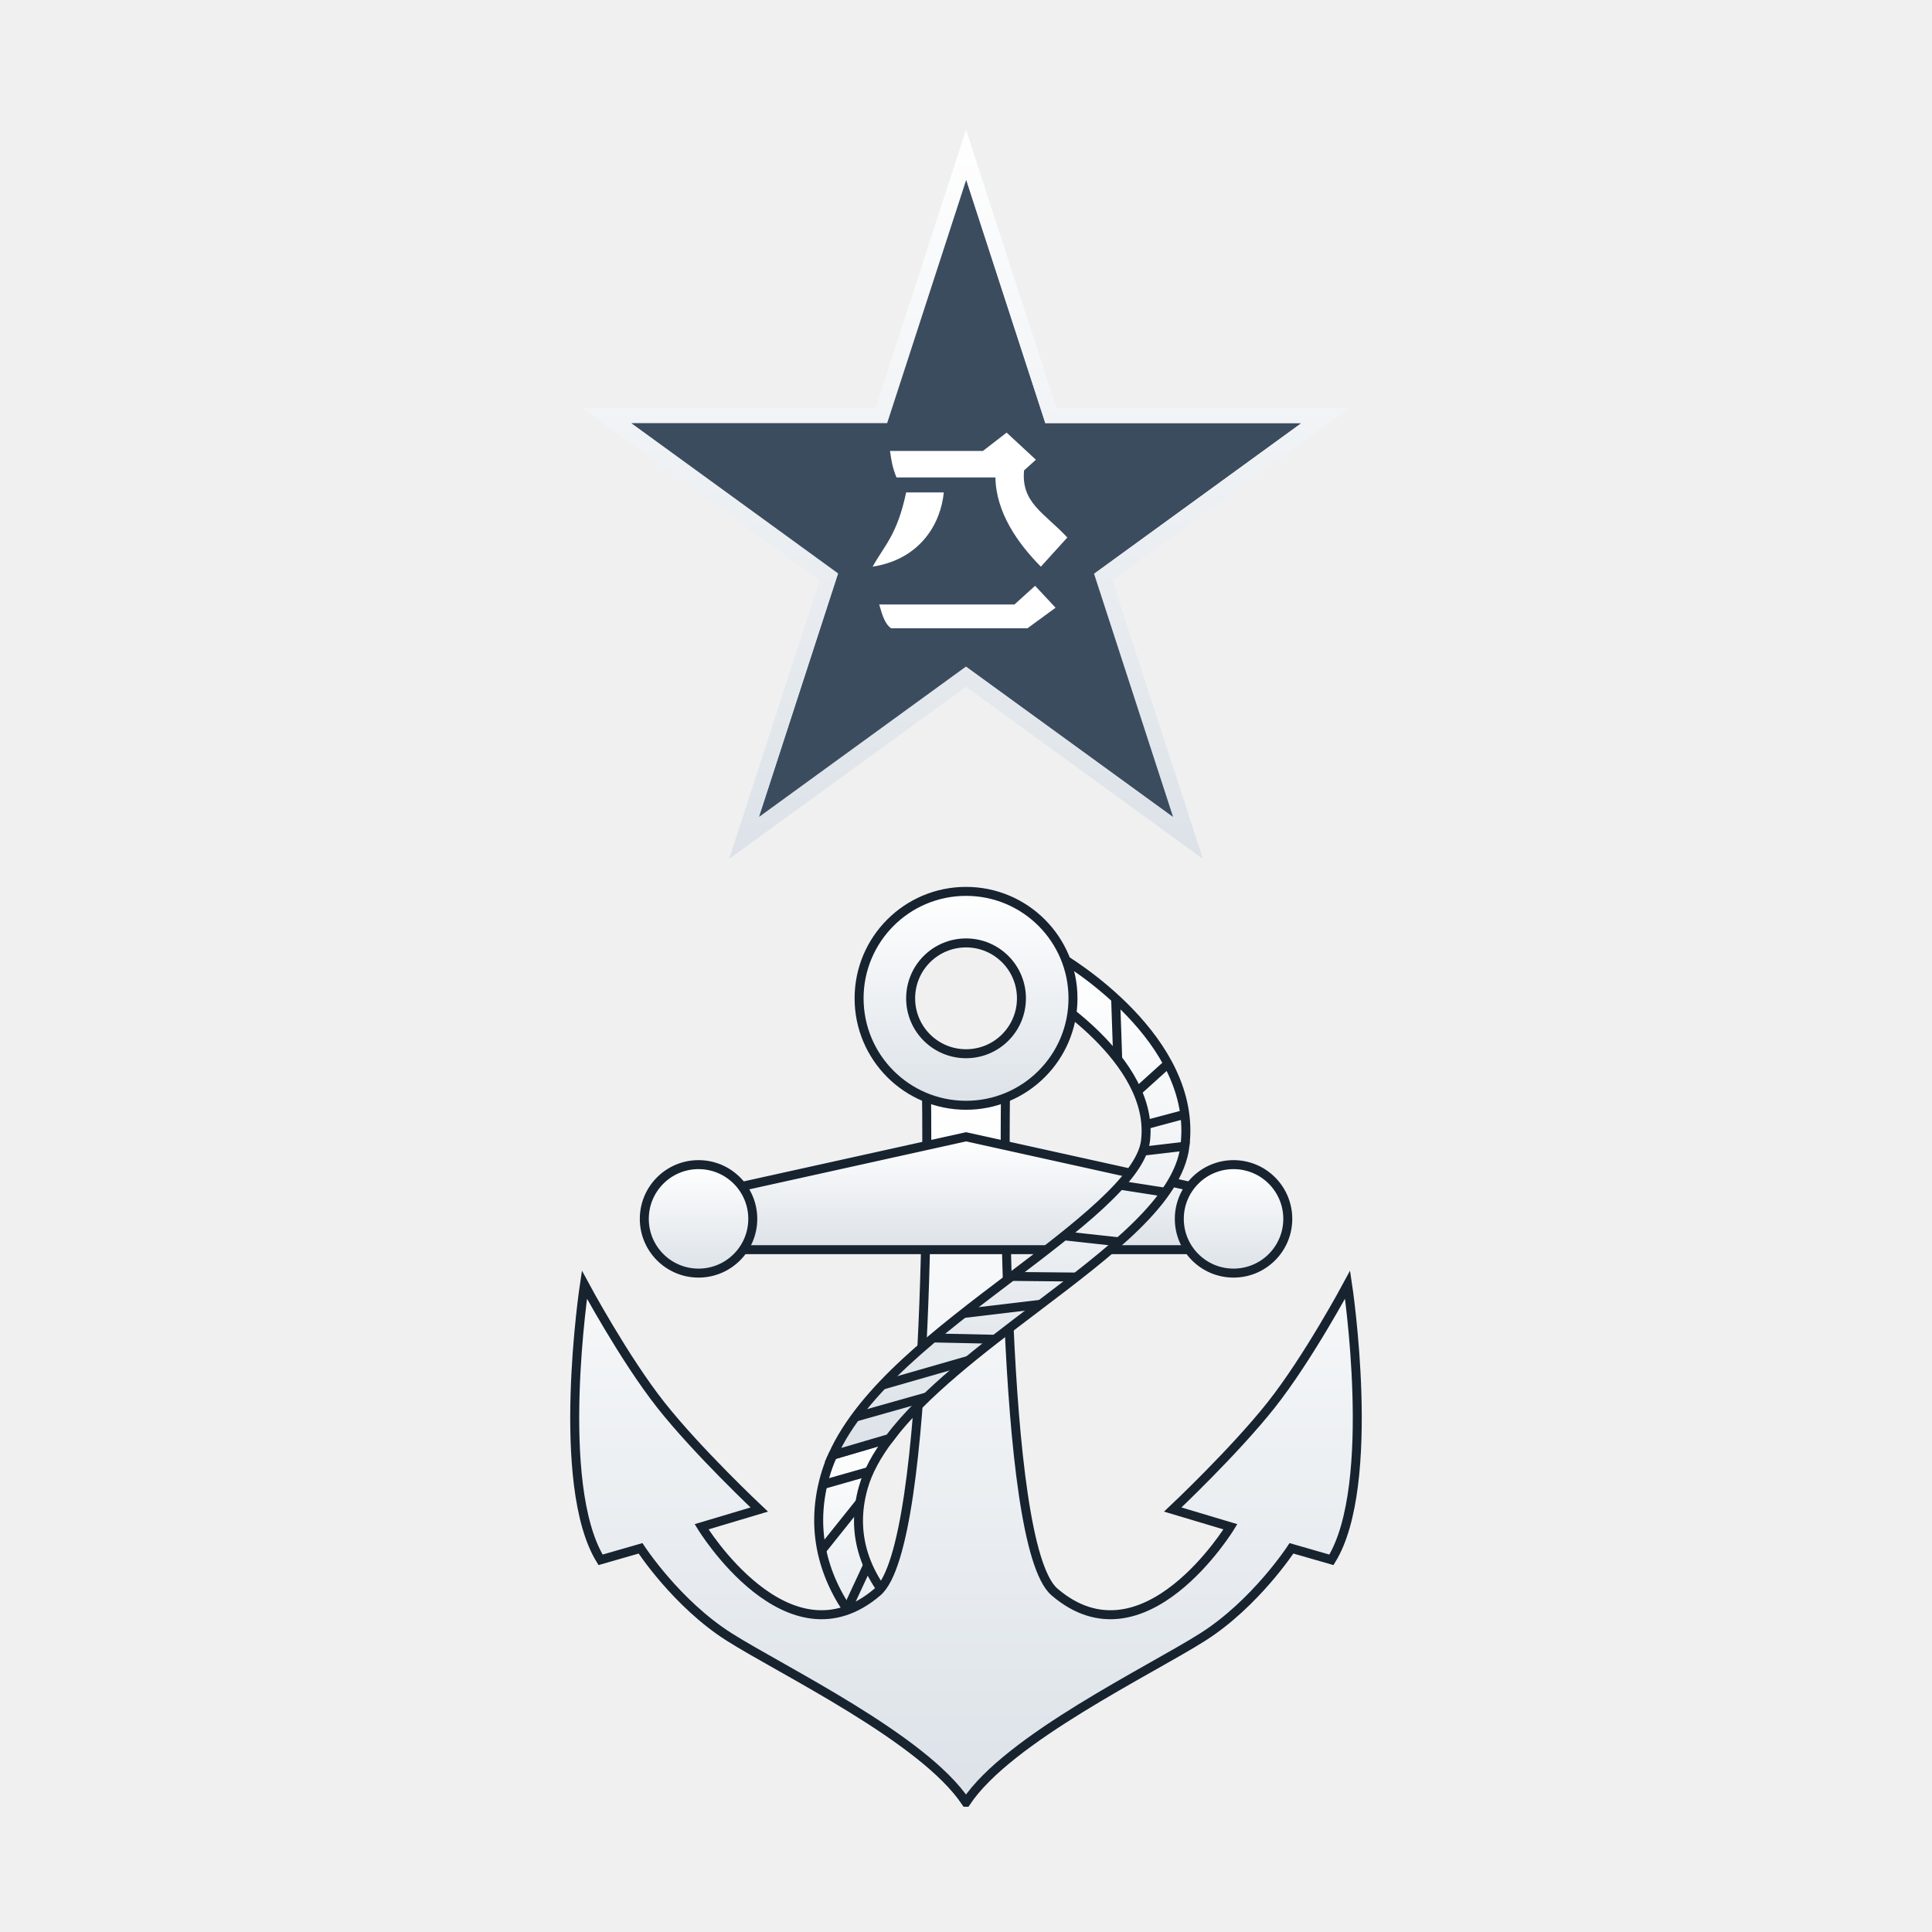
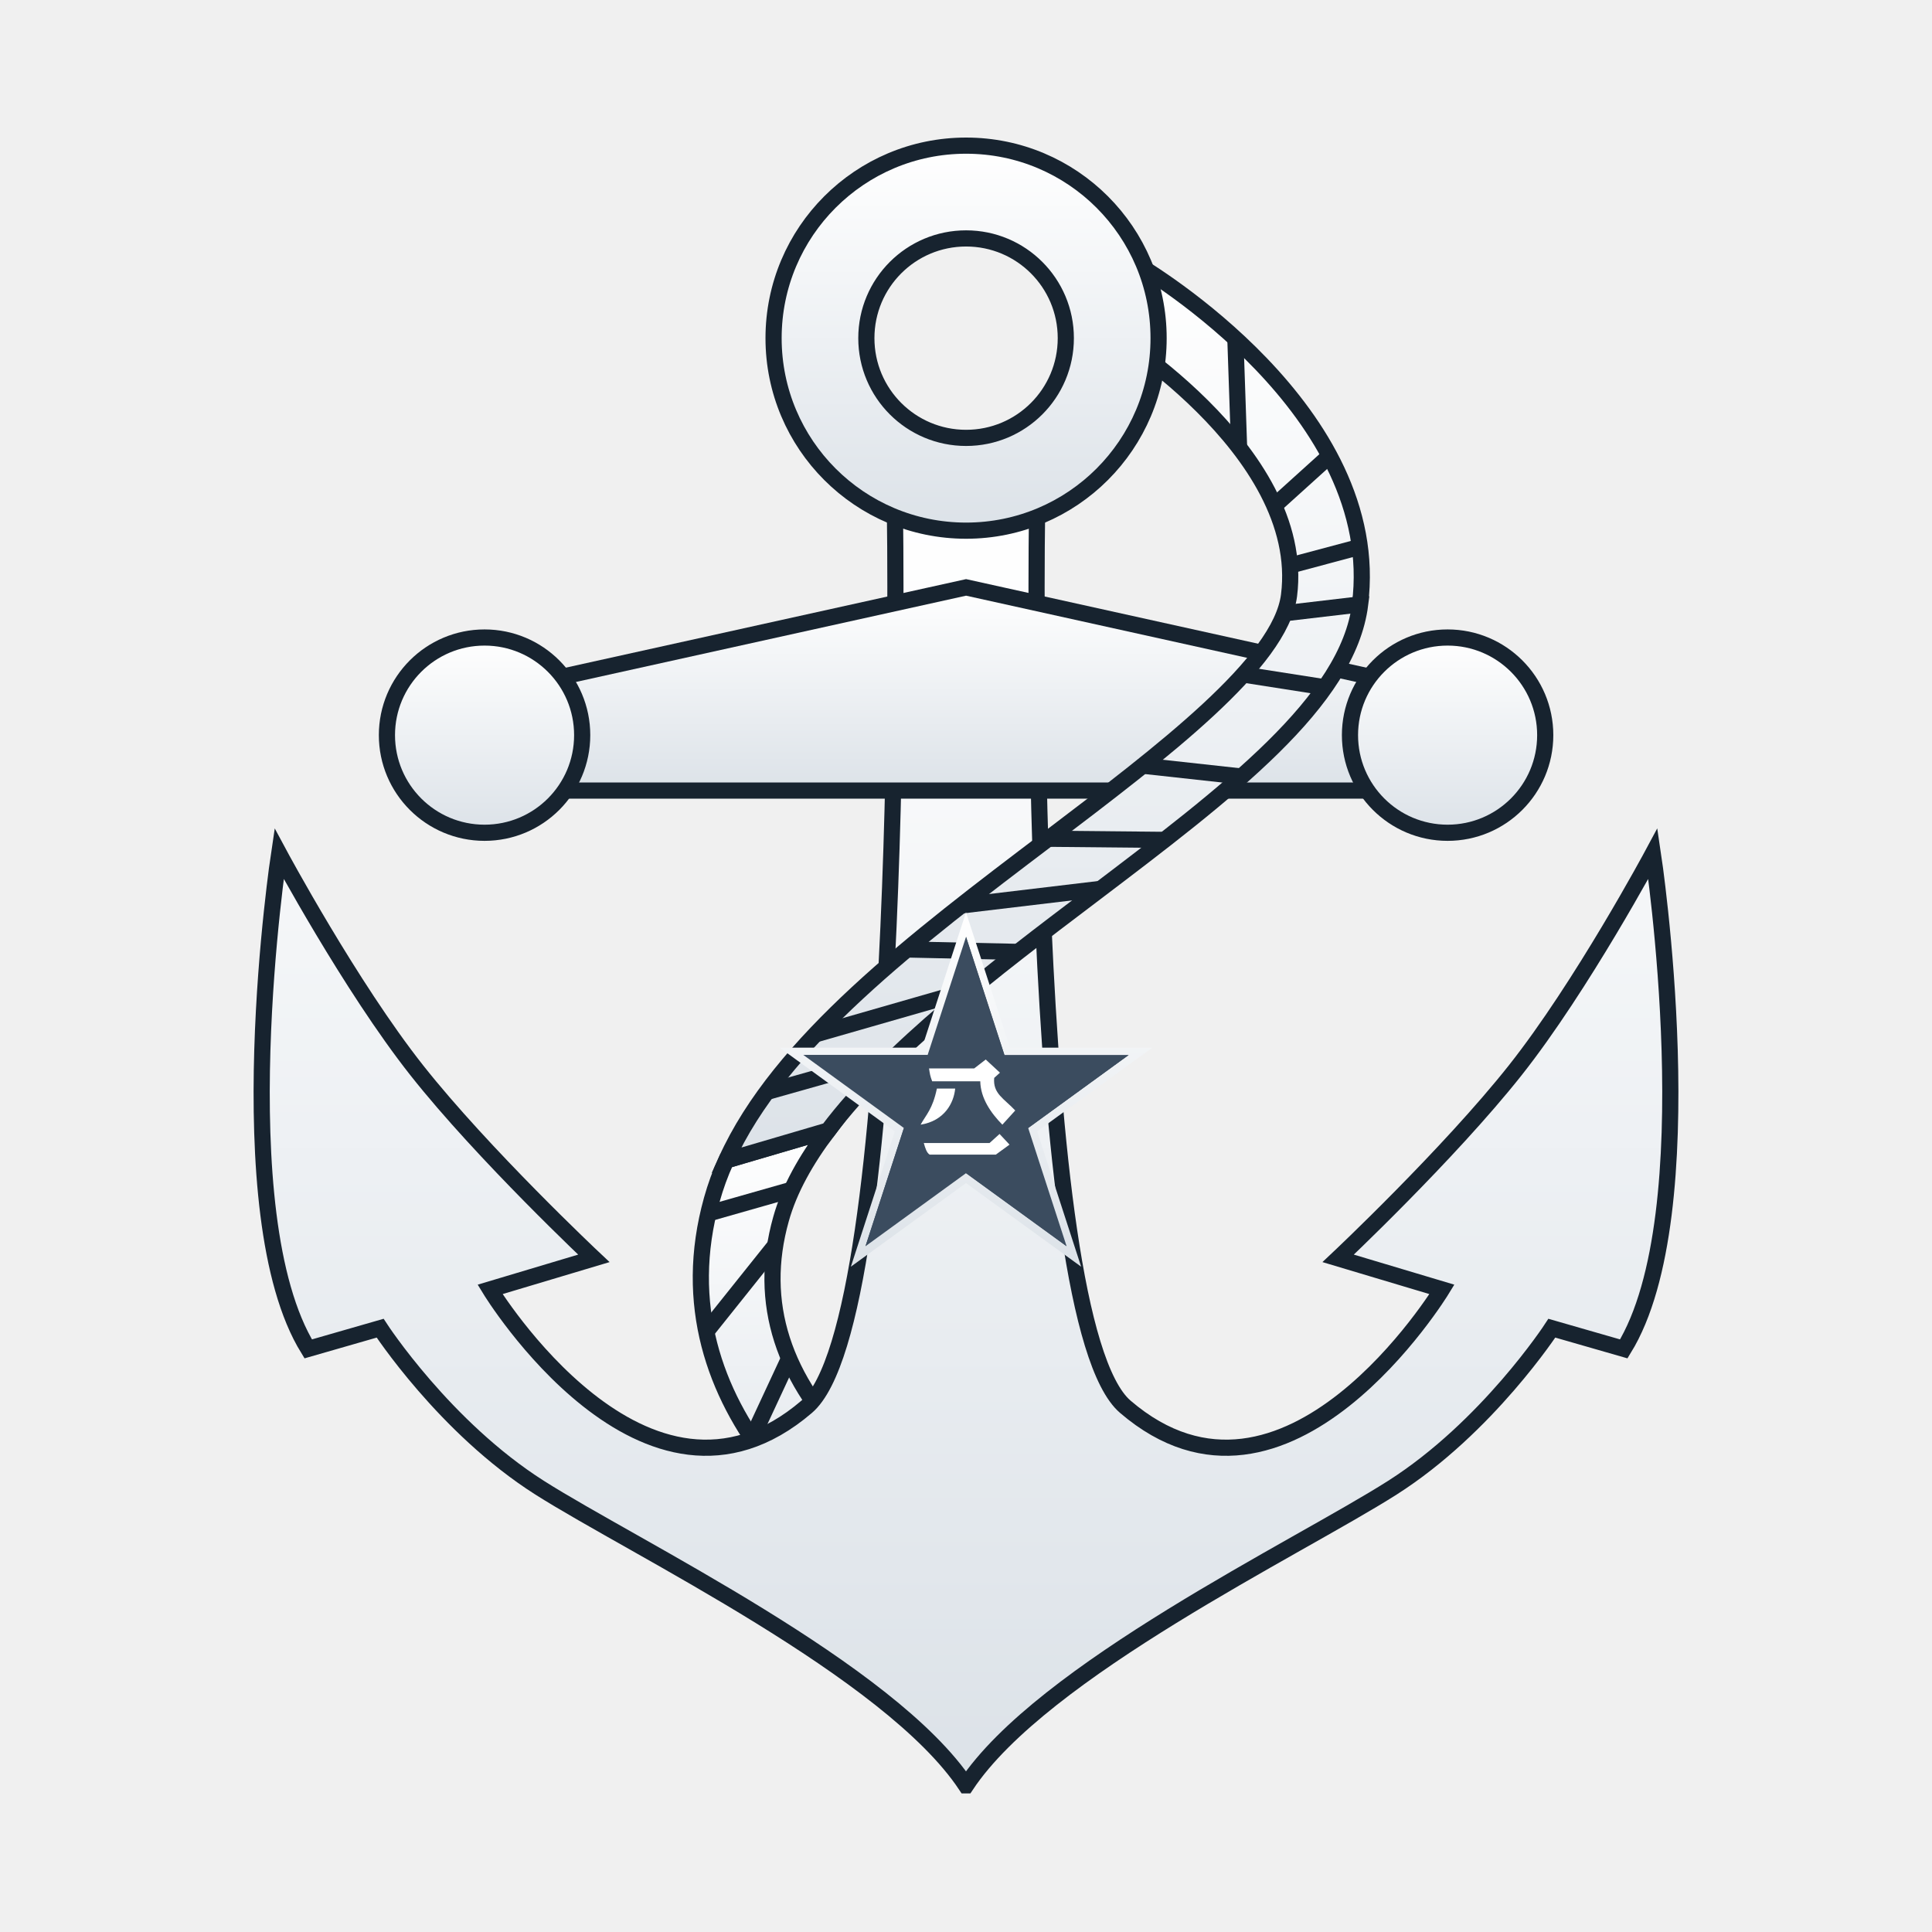
<svg xmlns="http://www.w3.org/2000/svg" width="256" height="256" viewBox="0 0 256 256">
  <defs>
    <linearGradient id="white" x1="0" y1="0" x2="0" y2="1">
      <stop stop-color="#ffffff" />
      <stop offset="1" stop-color="#dce2e8" />
    </linearGradient>
  </defs>
-   <svg x="16" y="16" width="224" height="224" viewBox="117.941 128.21 89.149 188.26" preserveAspectRatio="xMidYMid meet">
-     <g id="b">
-       <path id="c" d="M205.21,160.23l-69.07,50.18,26.38-81.2,26.38,81.2-69.07-50.18" fill="url(#white)" />
-       <path id="d" d="M199.8,161.9l-60.31,43.82,23.04-70.9,23.04,70.9-60.31-43.82" fill="#3b4c5f" />
-       <polygon points="139.49 205.72 162.52 174.27 148.29 178.64 139.49 205.72" fill="#3b4c5f" />
-       <polygon points="125.25 161.9 162.52 174.27 153.73 161.9 125.25 161.9" fill="#3b4c5f" />
-       <polygon points="162.52 134.83 162.52 174.27 171.32 161.9 162.52 134.83" fill="#3b4c5f" />
-       <polygon points="199.8 161.9 162.52 174.27 176.76 178.64 199.8 161.9" fill="#3b4c5f" />
-       <polygon points="185.57 205.72 162.52 174.27 162.52 188.98 185.57 205.72" fill="#3b4c5f" />
-       <path id="e" d="M152.12,177.87c5.43-.86,7.61-4.94,7.92-8.27h-4.19c-1,4.75-2.44,5.92-3.73,8.27h0Z" fill="#ffffff" />
-       <path id="f" d="M154.05,164.98c.18,1.2,.25,1.75,.72,2.95h11.02c.07,3.9,2.46,7.3,5.06,9.94l2.95-3.25c-2.58-2.76-5.15-3.85-4.82-7.47l1.32-1.19-3.26-3.02-2.64,2.04h-10.35Z" fill="#ffffff" />
-       <path id="g" d="M152.85,182.08h15.06l2.3-2.08,2.28,2.44-3.13,2.29h-15.18c-.67-.44-.98-1.42-1.33-2.65h0Z" fill="#ffffff" />
-     </g>
+   <svg x="16" y="16" width="224" height="224" viewBox="117.366 212.49 90.298 104.585" preserveAspectRatio="xMidYMid meet">
    <g>
      <g>
        <path d="M163.4,300.05l-1.76,4.06c-6.72-2.92-18.48-11.87-14.85-24.87,.23-.82,.52-1.63,.89-2.43l6.3-1.85c-1.37,1.82-2.4,3.65-2.91,5.48-1.45,5.16,.1,9.97,4.58,14.31,3.57,3.45,7.72,5.29,7.76,5.3Z" fill="url(#white)" stroke="#17232f" stroke-miterlimit="10" />
        <line x1="151.74" y1="278.62" x2="146.58" y2="280.09" fill="url(#white)" stroke="#17232f" stroke-miterlimit="10" />
        <line x1="150.71" y1="282.07" x2="146.45" y2="287.4" fill="url(#white)" stroke="#17232f" stroke-miterlimit="10" />
        <line x1="151.57" y1="289.06" x2="149.16" y2="294.24" fill="url(#white)" stroke="#17232f" stroke-miterlimit="10" />
      </g>
      <path d="M162.52,315.47c4.72-7.11,20.49-14.67,26.37-18.41,5.88-3.74,9.87-9.87,9.87-9.87l4.45,1.28c5.17-8.38,1.8-30.64,1.8-30.64,0,0-4.4,8.21-8.52,13.41s-10.95,11.63-10.95,11.63l6.42,1.92s-9.62,15.81-19.59,7.26c-6.22-5.33-5.46-55.36-5.46-55.36h-8.79s.75,50.04-5.46,55.36c-9.97,8.55-19.59-7.26-19.59-7.26l6.42-1.92s-6.84-6.43-10.95-11.63-8.52-13.41-8.52-13.41c0,0-3.37,22.26,1.8,30.64l4.45-1.28s3.99,6.14,9.87,9.87,21.65,11.3,26.37,18.41Z" fill="url(#white)" stroke="#17232f" stroke-miterlimit="10" />
      <polygon points="190.61 253.93 193.13 248.13 162.52 241.36 131.91 248.13 134.43 253.93 190.61 253.93" fill="url(#white)" stroke="#17232f" stroke-miterlimit="10" />
      <circle cx="132.73" cy="250.5" r="6.04" fill="url(#white)" stroke="#17232f" stroke-miterlimit="10" />
      <circle cx="192.31" cy="250.5" r="6.04" fill="url(#white)" stroke="#17232f" stroke-miterlimit="10" />
      <g>
        <path d="M186.9,242.41c-.76,6.01-8.11,11.58-16.62,18.03-5.96,4.51-12.5,9.47-16.3,14.52l-6.3,1.85c3.28-7.3,11.72-13.69,19.92-19.9,7.06-5.36,14.38-10.9,14.9-15.06,1.15-9.04-11.56-16.61-11.68-16.68l2.23-3.83c.63,.37,15.37,9.13,13.84,21.07Z" fill="url(#white)" stroke="#17232f" stroke-miterlimit="10" />
        <line x1="179.18" y1="225.97" x2="179.41" y2="232.71" fill="none" stroke="#17232f" stroke-miterlimit="10" />
        <line x1="185.01" y1="233.22" x2="181.59" y2="236.31" fill="none" stroke="#17232f" stroke-miterlimit="10" />
        <line x1="186.89" y1="238.85" x2="182.55" y2="240.01" fill="none" stroke="#17232f" stroke-miterlimit="10" />
        <line x1="186.9" y1="242.41" x2="182.22" y2="242.96" fill="none" stroke="#17232f" stroke-miterlimit="10" />
        <line x1="184.72" y1="247.54" x2="179.67" y2="246.75" fill="none" stroke="#17232f" stroke-miterlimit="10" />
        <line x1="179.56" y1="253.06" x2="173.45" y2="252.39" fill="none" stroke="#17232f" stroke-miterlimit="10" />
        <line x1="174.79" y1="256.98" x2="167.6" y2="256.91" fill="none" stroke="#17232f" stroke-miterlimit="10" />
        <line x1="170.84" y1="260.01" x2="162.21" y2="261.04" fill="none" stroke="#17232f" stroke-miterlimit="10" />
        <line x1="165.74" y1="263.91" x2="158.86" y2="263.76" fill="none" stroke="#17232f" stroke-miterlimit="10" />
        <line x1="162.82" y1="266.25" x2="153.21" y2="269.01" fill="none" stroke="#17232f" stroke-miterlimit="10" />
        <line x1="158.18" y1="270.32" x2="150.21" y2="272.57" fill="none" stroke="#17232f" stroke-miterlimit="10" />
      </g>
      <path d="M162.52,214.03c-6.58,0-11.91,5.33-11.91,11.91s5.33,11.91,11.91,11.91,11.91-5.33,11.91-11.91-5.33-11.91-11.91-11.91Zm0,18.08c-3.41,0-6.17-2.76-6.17-6.17s2.76-6.17,6.17-6.17,6.17,2.76,6.17,6.17-2.76,6.17-6.17,6.17Z" fill="url(#white)" stroke="#17232f" stroke-miterlimit="10" />
    </g>
+     <g id="b" transform="translate(162.515 273.149) scale(0.27) translate(-162.52 -172.5)">
+       <path id="c" d="M205.21,160.23l-69.07,50.18,26.38-81.2,26.38,81.2-69.07-50.18" fill="url(#white)" />
+       <path id="d" d="M199.8,161.9l-60.31,43.82,23.04-70.9,23.04,70.9-60.31-43.82" fill="#3b4c5f" />
+       <polygon points="139.49 205.72 162.52 174.27 148.29 178.64 139.49 205.72" fill="#3b4c5f" />
+       <polygon points="125.25 161.9 162.52 174.27 153.73 161.9 125.25 161.9" fill="#3b4c5f" />
+       <polygon points="162.52 134.83 162.52 174.27 171.32 161.9 162.52 134.83" fill="#3b4c5f" />
+       <polygon points="199.8 161.9 162.52 174.27 176.76 178.64 199.8 161.9" fill="#3b4c5f" />
+       <polygon points="185.57 205.72 162.52 174.27 162.52 188.98 185.57 205.72" fill="#3b4c5f" />
+       <path id="e" d="M152.12,177.87c5.43-.86,7.61-4.94,7.92-8.27h-4.19c-1,4.75-2.44,5.92-3.73,8.27h0Z" fill="#ffffff" />
+       <path id="f" d="M154.05,164.98c.18,1.2,.25,1.75,.72,2.95h11.02c.07,3.9,2.46,7.3,5.06,9.94l2.95-3.25c-2.58-2.76-5.15-3.85-4.82-7.47l1.32-1.19-3.26-3.02-2.64,2.04h-10.35Z" fill="#ffffff" />
+       <path id="g" d="M152.85,182.08h15.06l2.3-2.08,2.28,2.44-3.13,2.29h-15.18c-.67-.44-.98-1.42-1.33-2.65h0Z" fill="#ffffff" />
+     </g>
  </svg>
</svg>
